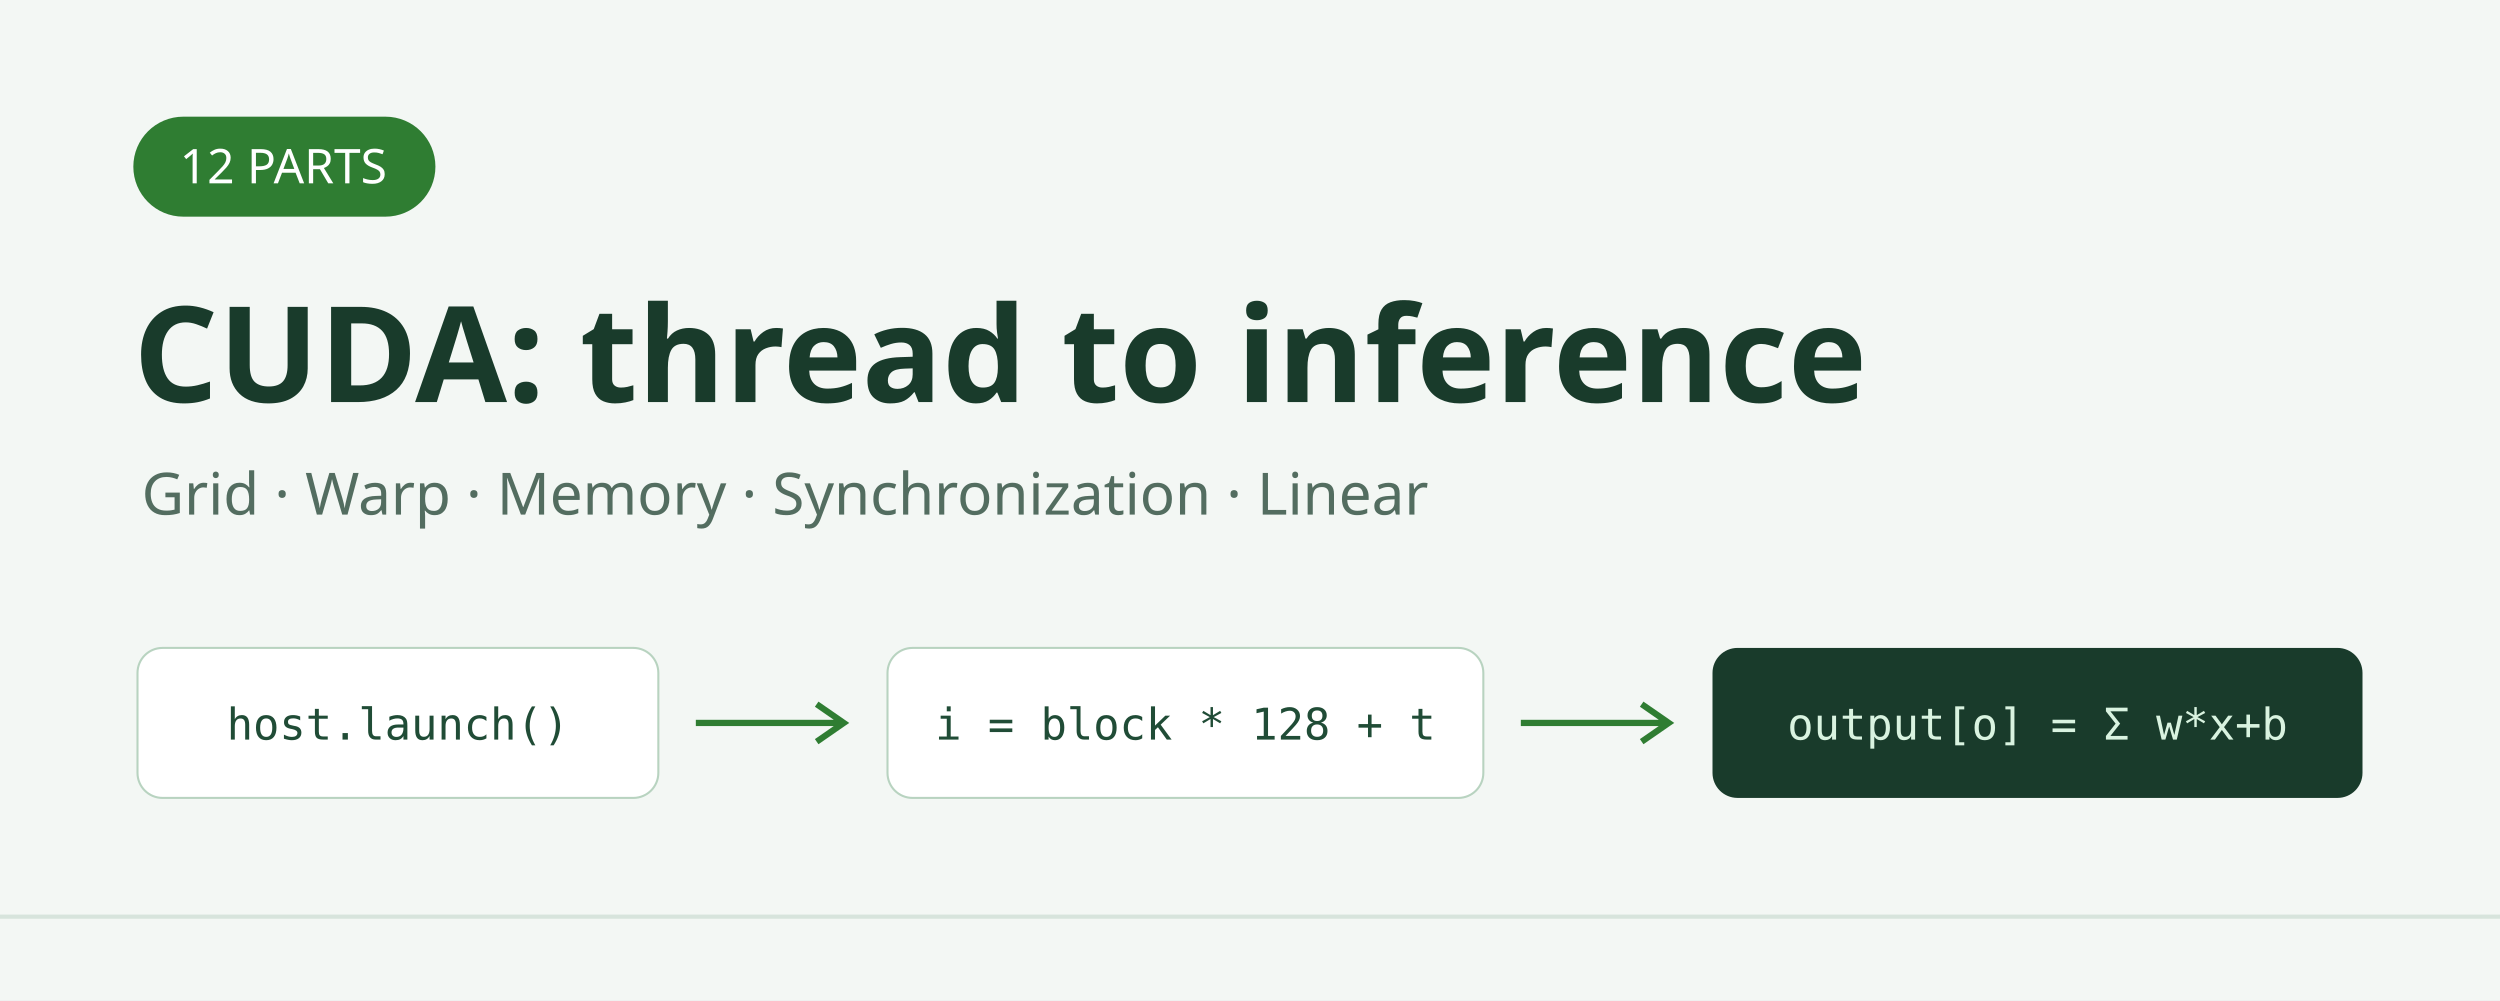
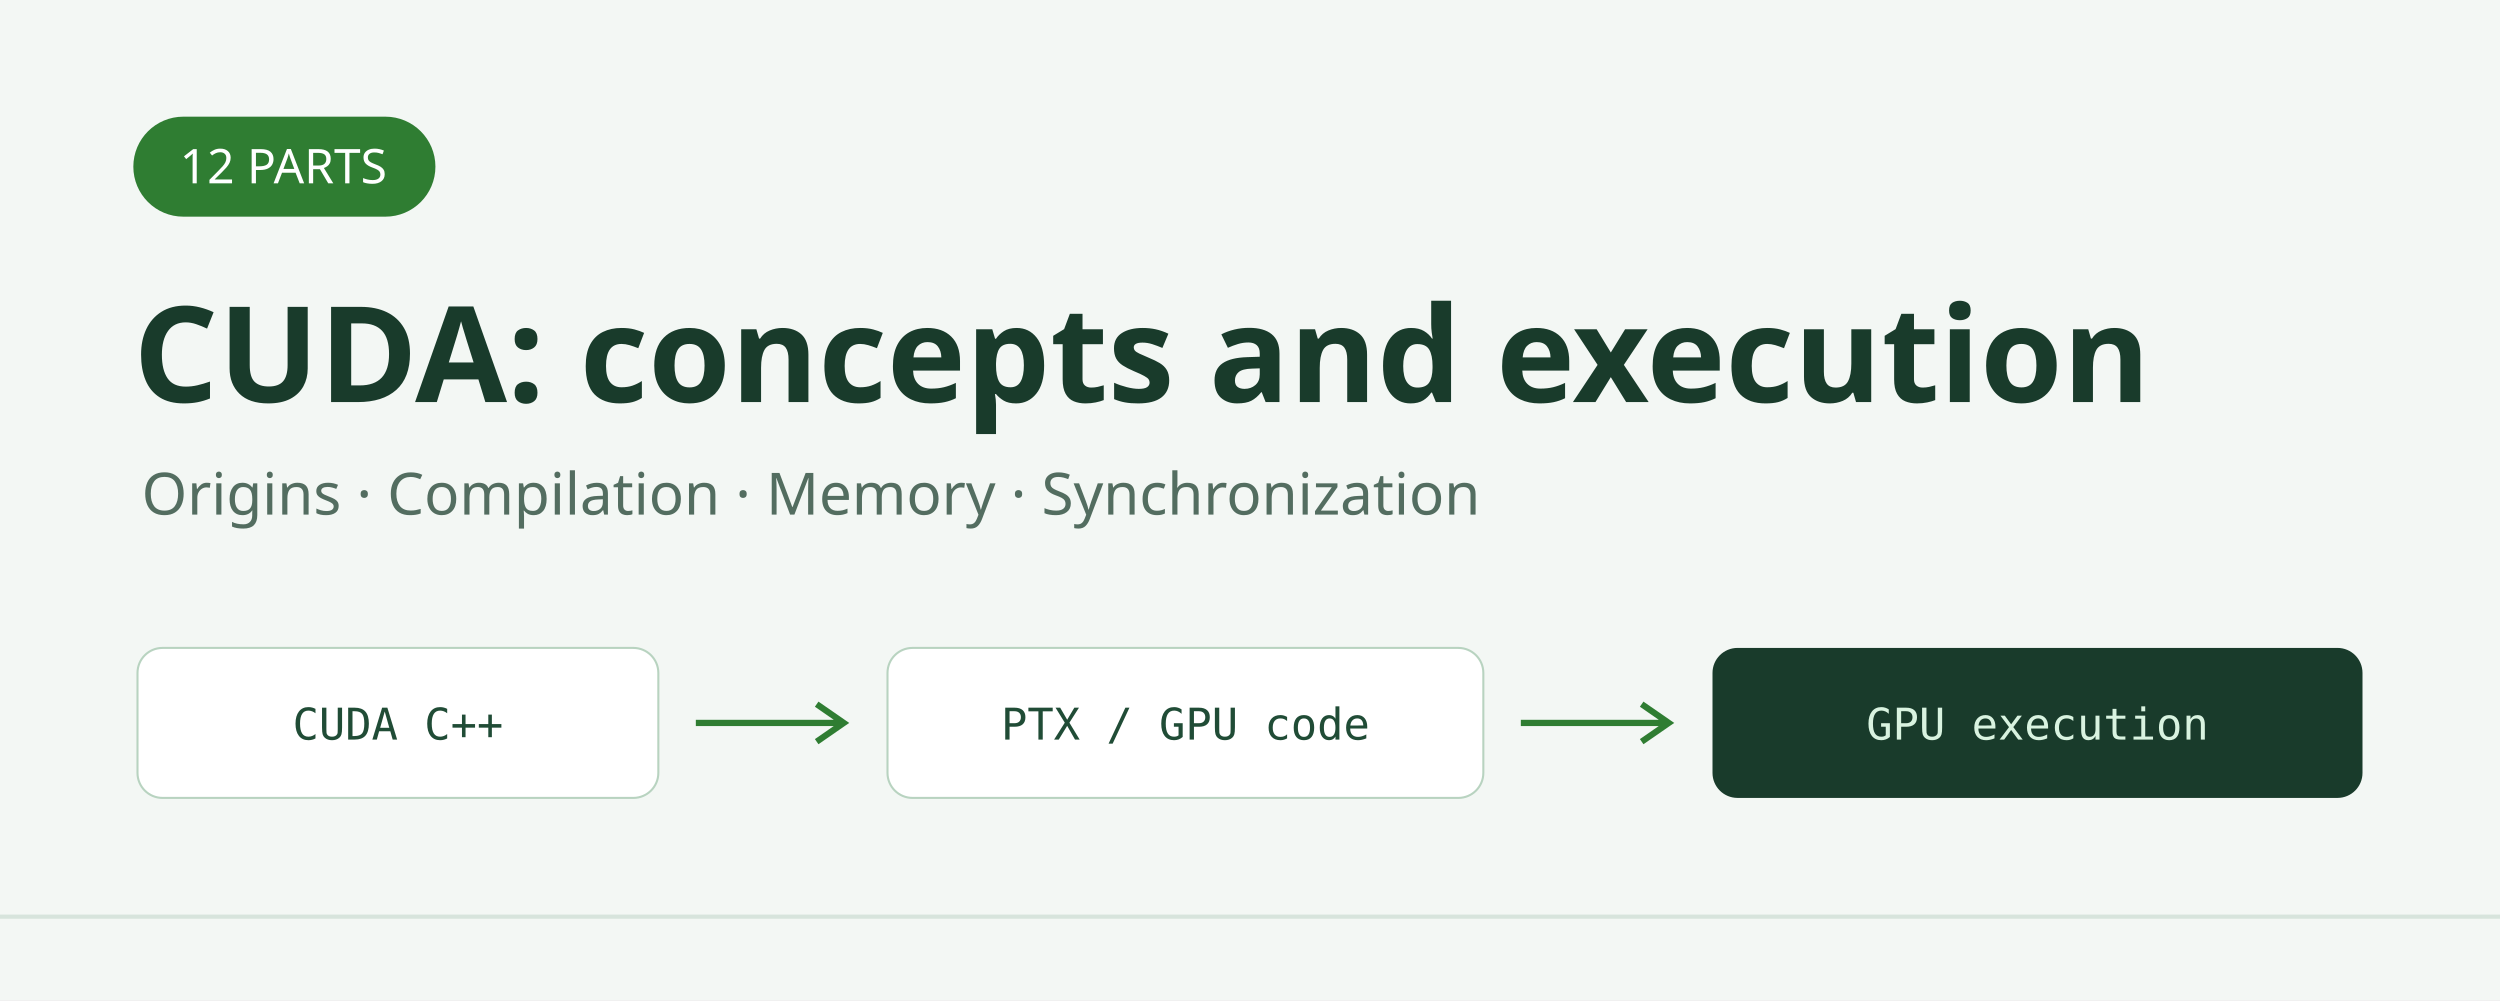
<svg xmlns="http://www.w3.org/2000/svg" viewBox="0 0 1200 480" role="img" aria-labelledby="title desc">
  <rect width="1200" height="480" fill="#f3f7f4" />
  <path d="M0 440H1200" stroke="#d7e4dc" stroke-width="2" />
  <rect x="64" y="56" width="145" height="48" rx="24" fill="#2f7d32" />
  <text x="136" y="88" font-family="system-ui,sans-serif" font-size="23" text-anchor="middle" fill="white">12 PARTS</text>
-   <text x="64" y="193" font-family="system-ui,sans-serif" font-size="64" font-weight="700" fill="#193b2b">CUDA: thread to inference</text>
-   <text x="68" y="247" font-family="system-ui,sans-serif" font-size="28" fill="#536d60">Grid · Warp · Memory · Synchronization · Linear</text>
+   <text x="64" y="193" font-family="system-ui,sans-serif" font-size="64" font-weight="700" fill="#193b2b">CUDA: concepts and execution</text>
+   <text x="68" y="247" font-family="system-ui,sans-serif" font-size="28" fill="#536d60">Origins · Compilation · Memory · Synchronization</text>
  <g font-family="monospace" font-size="21" text-anchor="middle">
    <rect x="66" y="311" width="250" height="72" rx="12" fill="white" stroke="#b8d3c0" />
-     <text x="191" y="355" fill="#204c36">host.launch()</text>
+     <text x="191" y="355" fill="#204c36">CUDA C++</text>
    <path d="M334 347H405m-13-9 13 9-13 9" fill="none" stroke="#2f7d32" stroke-width="3" />
    <rect x="426" y="311" width="286" height="72" rx="12" fill="white" stroke="#b8d3c0" />
-     <text x="569" y="355" fill="#204c36">i = block * 128 + t</text>
+     <text x="569" y="355" fill="#204c36">PTX / GPU code</text>
    <path d="M730 347H801m-13-9 13 9-13 9" fill="none" stroke="#2f7d32" stroke-width="3" />
    <rect x="822" y="311" width="312" height="72" rx="12" fill="#193b2b" />
-     <text x="978" y="355" fill="#d9f3e0">output[o] = Σ w*x+b</text>
+     <text x="978" y="355" fill="#d9f3e0">GPU execution</text>
  </g>
</svg>
